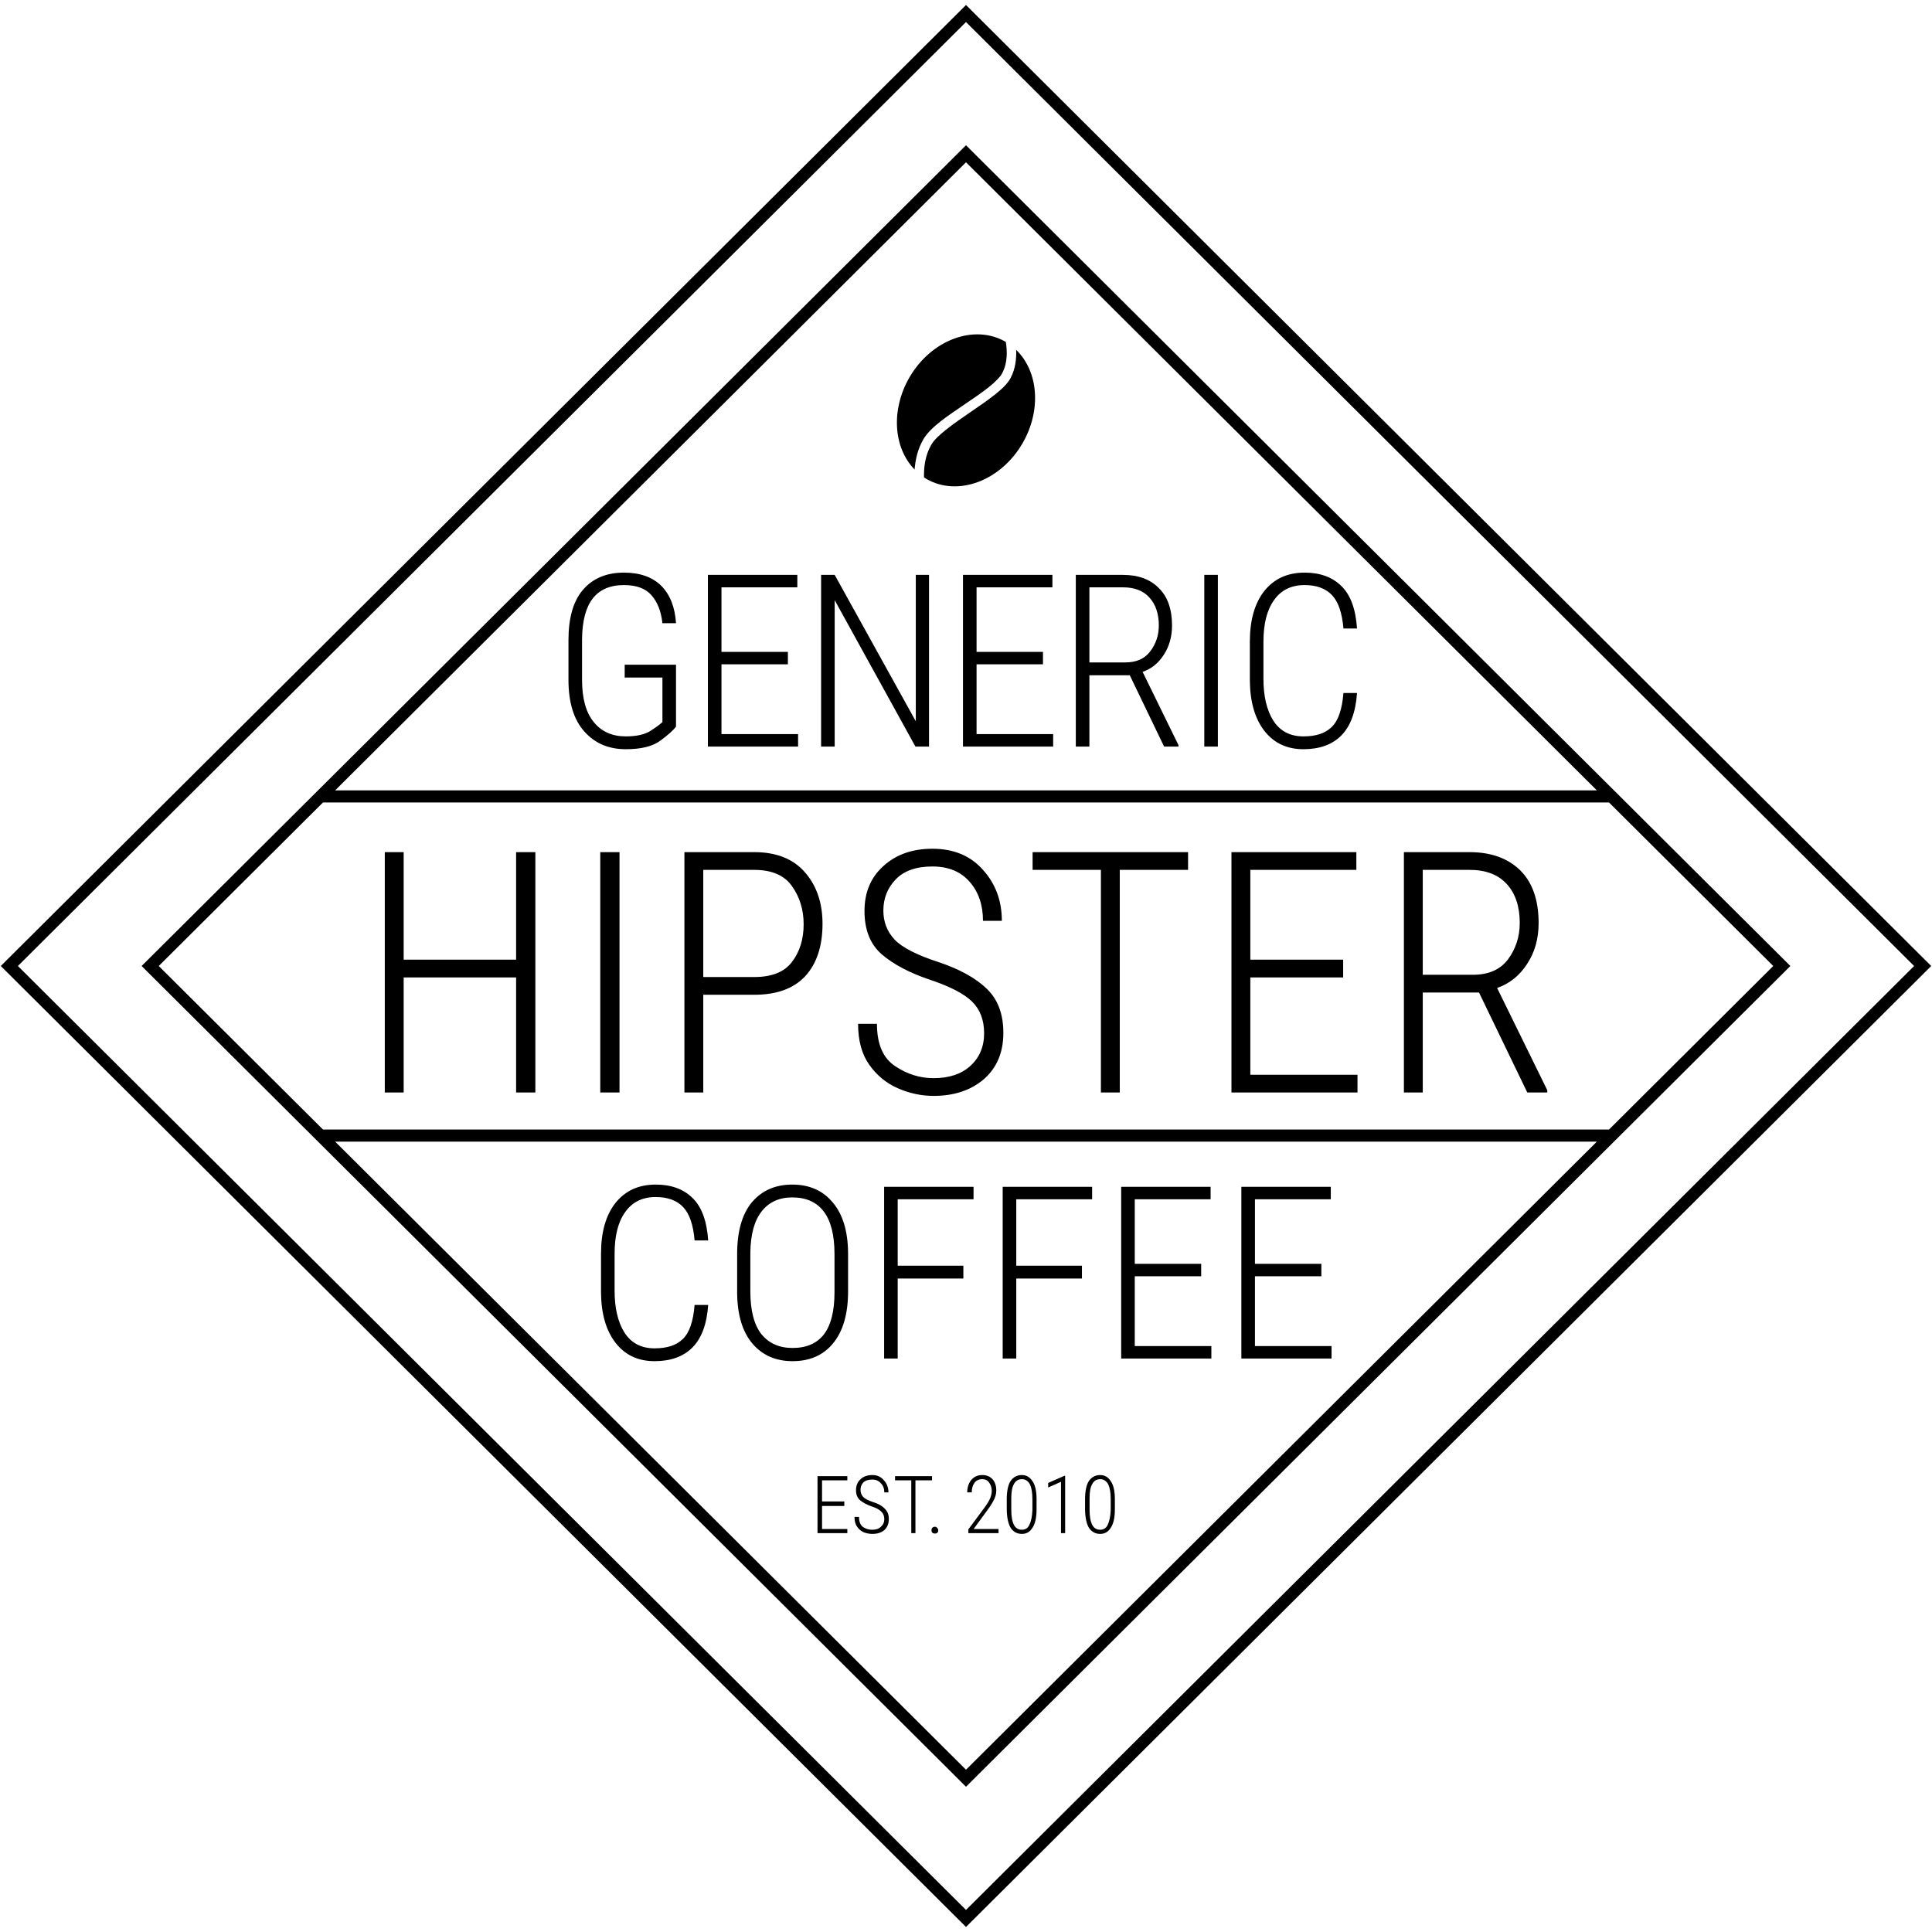
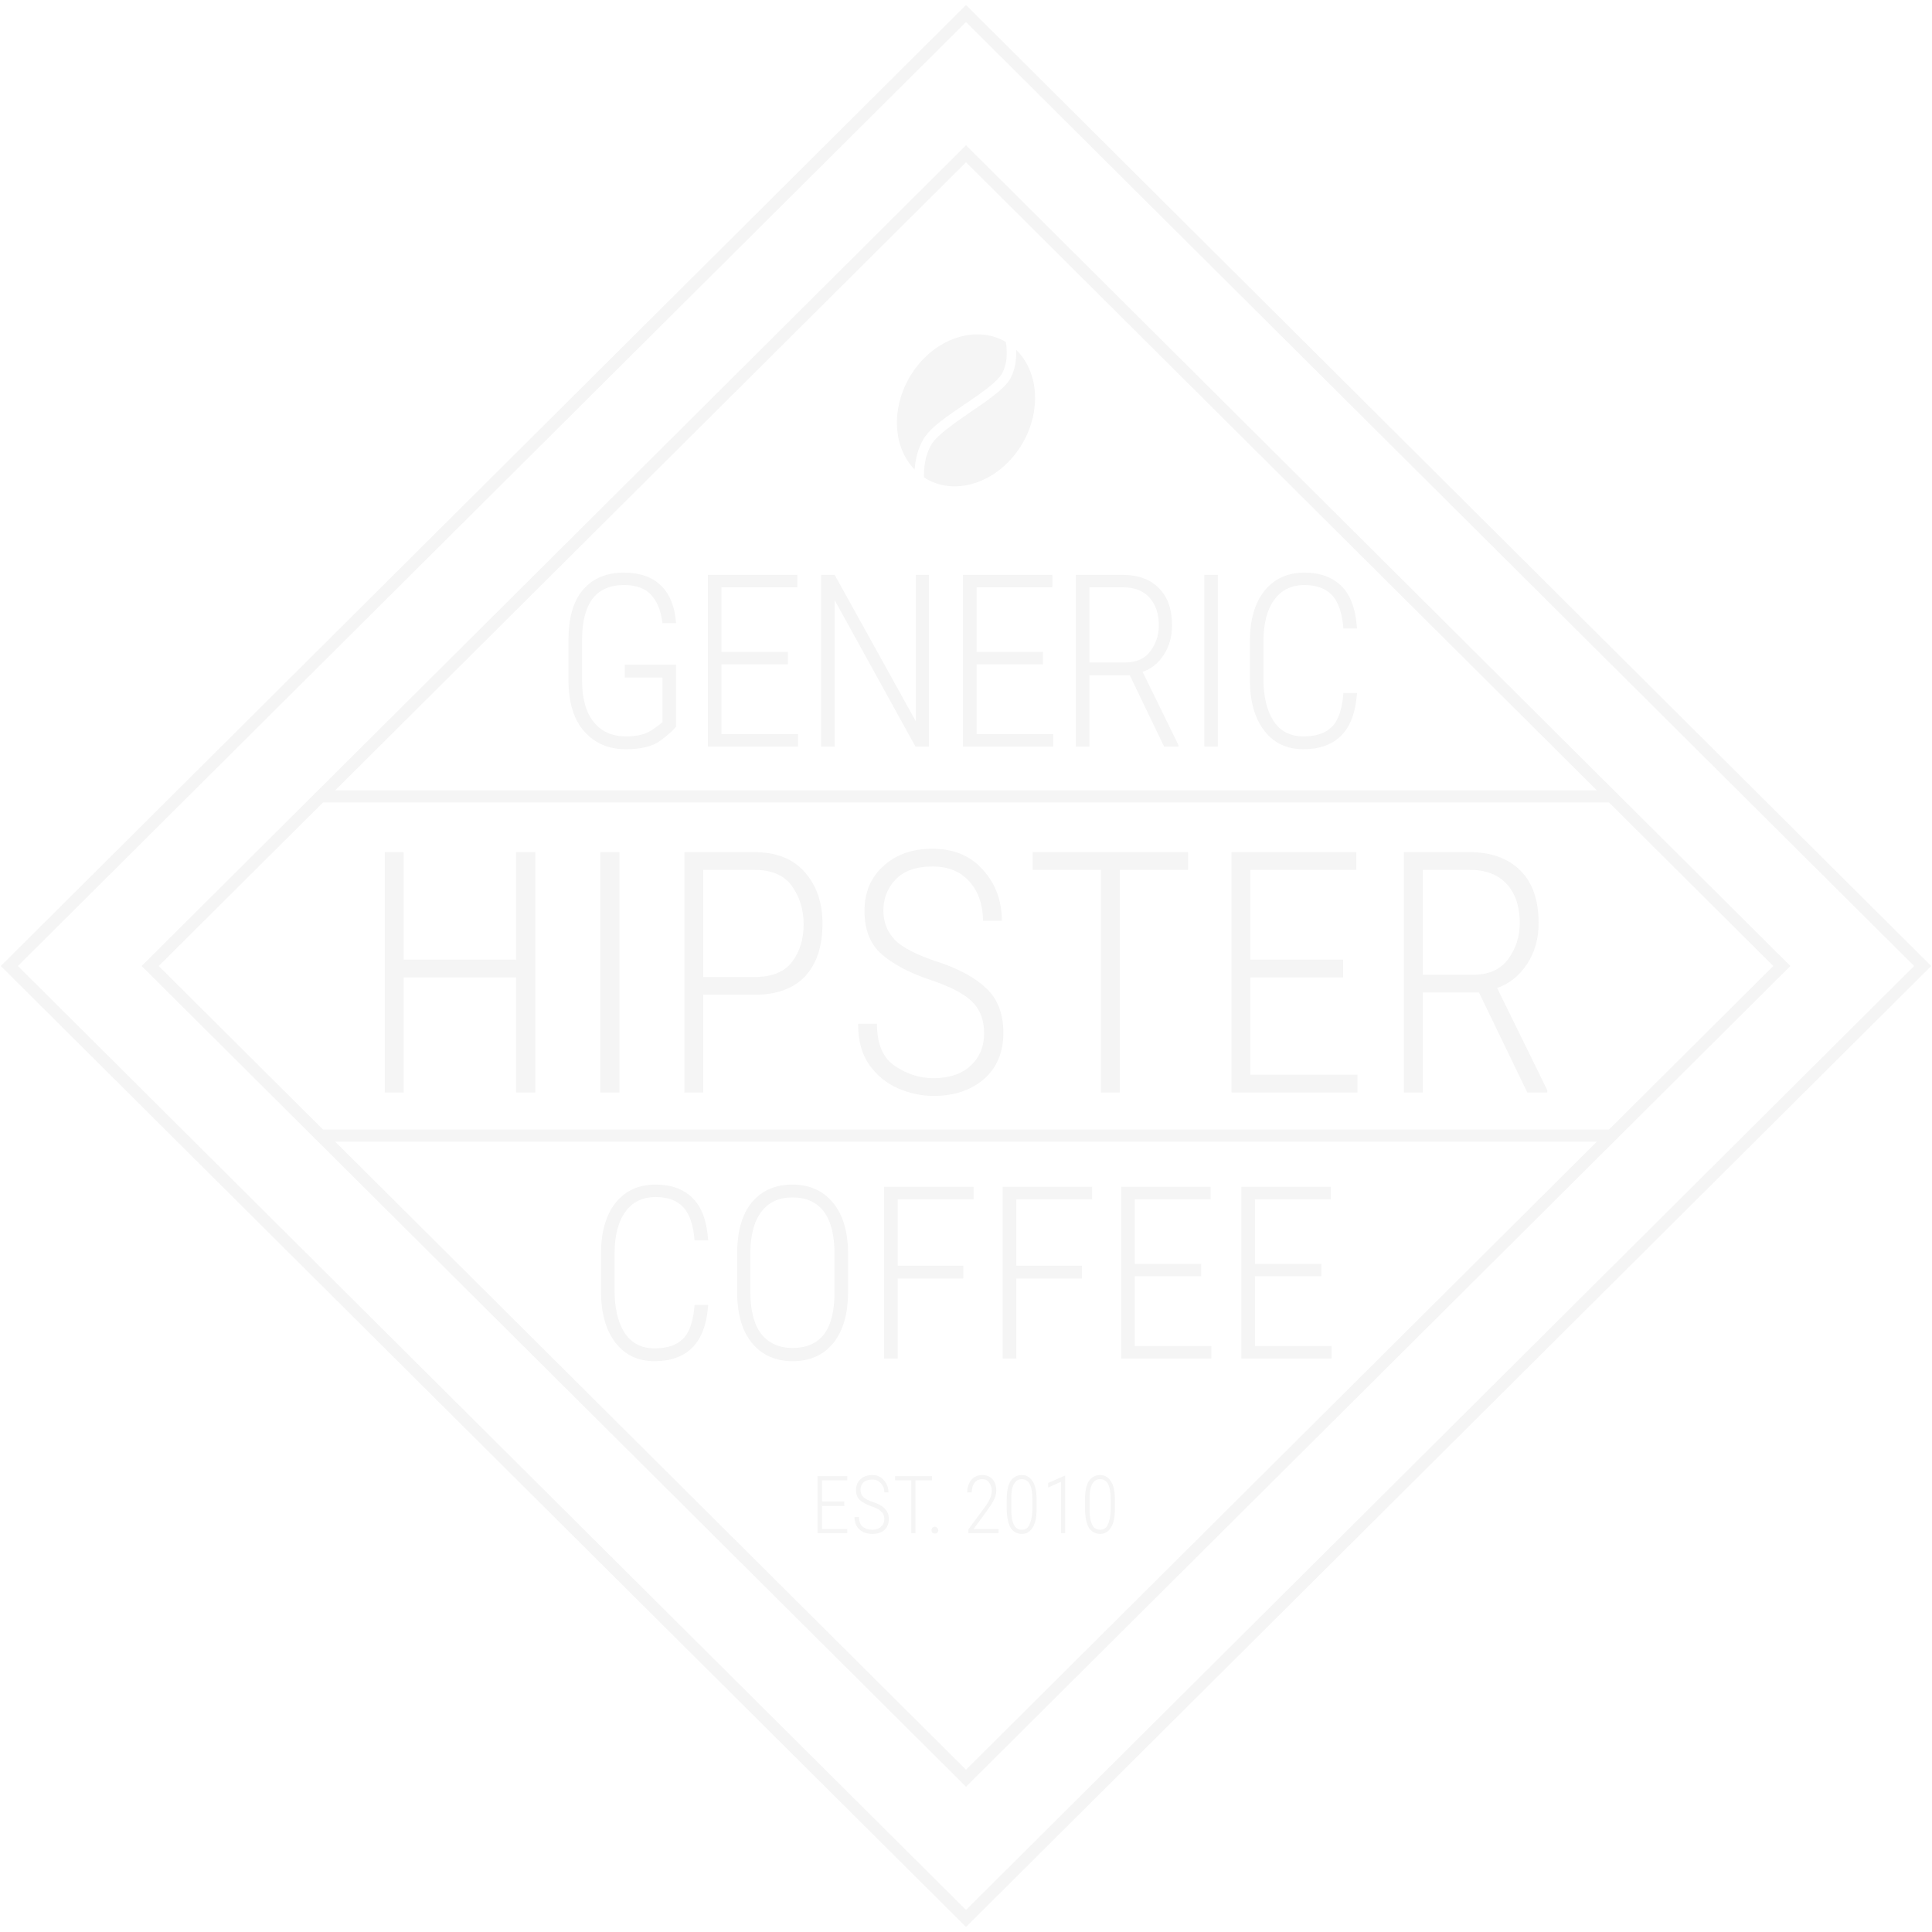
<svg xmlns="http://www.w3.org/2000/svg" viewBox="0 0 80 80">
-   <path fill="none" stroke="#000" stroke-width="0.5" d="M13.182 47.022h53.636M13.182 32.978h53.636M6.219 40L40 6.367 73.781 40 40 73.633zM.387 40L40 .56 79.613 40 40 79.439z" />
-   <g fill="#000">
+   <path fill="none" stroke="#f5f5f5" stroke-width="0.5" d="M13.182 47.022h53.636M13.182 32.978h53.636M6.219 40L40 6.367 73.781 40 40 73.633zM.387 40L40 .56 79.613 40 40 79.439z" />
+   <g fill="#f5f5f5">
    <path d="M41.639 14.153a2.71 3.277 30 0 0-3.986 1.483 2.71 3.277 30 0 0 .218 3.806c.032-.387.12-.846.374-1.268.306-.508 1.023-.97 1.72-1.445.349-.237.693-.471.969-.69.276-.219.483-.431.562-.58.239-.45.208-.941.153-1.301a2.71 3.277 30 0 0-.01-.006zm.44.335c.009.361-.026.775-.23 1.16-.132.25-.374.471-.668.704-.294.233-.642.472-.991.709-.698.474-1.398.976-1.605 1.319-.299.496-.331 1.009-.324 1.385a2.71 3.277 30 0 0 .099.066 2.71 3.277 30 0 0 3.986-1.485 2.71 3.277 30 0 0-.267-3.857z" />
    <g font-weight="300" font-family="Roboto Condensed" letter-spacing="0" word-spacing="0" text-anchor="middle">
      <text x="39.701" y="45.239" style="line-height:125%;-inkscape-font-specification:'Roboto Condensed, Light';font-variant-ligatures:normal;font-variant-caps:normal;font-variant-numeric:normal;font-feature-settings:normal;text-align:center" font-size="14" writing-mode="lr">
        <tspan x="39.701" y="45.239" style="-inkscape-font-specification:'Roboto Condensed, Light';font-variant-ligatures:normal;font-variant-caps:normal;font-variant-numeric:normal;font-feature-settings:normal;text-align:center" letter-spacing=".19">HIPSTER</tspan>
      </text>
      <text x="39.873" y="56.255" style="line-height:125%;-inkscape-font-specification:'Roboto Condensed, Light';font-variant-ligatures:normal;font-variant-caps:normal;font-variant-numeric:normal;font-feature-settings:normal;text-align:center" font-size="10">
        <tspan x="39.873" y="56.255" style="-inkscape-font-specification:'Roboto Condensed, Light';font-variant-ligatures:normal;font-variant-caps:normal;font-variant-numeric:normal;font-feature-settings:normal;text-align:center">COFFEE</tspan>
      </text>
      <text x="39.922" y="30.915" style="line-height:125%;-inkscape-font-specification:'Roboto Condensed, Light';font-variant-ligatures:normal;font-variant-caps:normal;font-variant-numeric:normal;font-feature-settings:normal;text-align:center" font-size="10">
        <tspan x="39.777" y="30.915" dx="0" style="-inkscape-font-specification:'Roboto Condensed, Light';font-variant-ligatures:normal;font-variant-caps:normal;font-variant-numeric:normal;font-feature-settings:normal;text-align:center" letter-spacing="-.29">GENERIC</tspan>
      </text>
      <text x="39.967" y="63.484" style="line-height:125%;-inkscape-font-specification:'Roboto Condensed, Light';font-variant-ligatures:normal;font-variant-caps:normal;font-variant-numeric:normal;font-feature-settings:normal;text-align:center" font-size="3.333">
        <tspan x="39.967" y="63.484" style="-inkscape-font-specification:'Roboto Condensed, Light';font-variant-ligatures:normal;font-variant-caps:normal;font-variant-numeric:normal;font-feature-settings:normal;text-align:center">EST. 2010</tspan>
      </text>
    </g>
  </g>
</svg>
